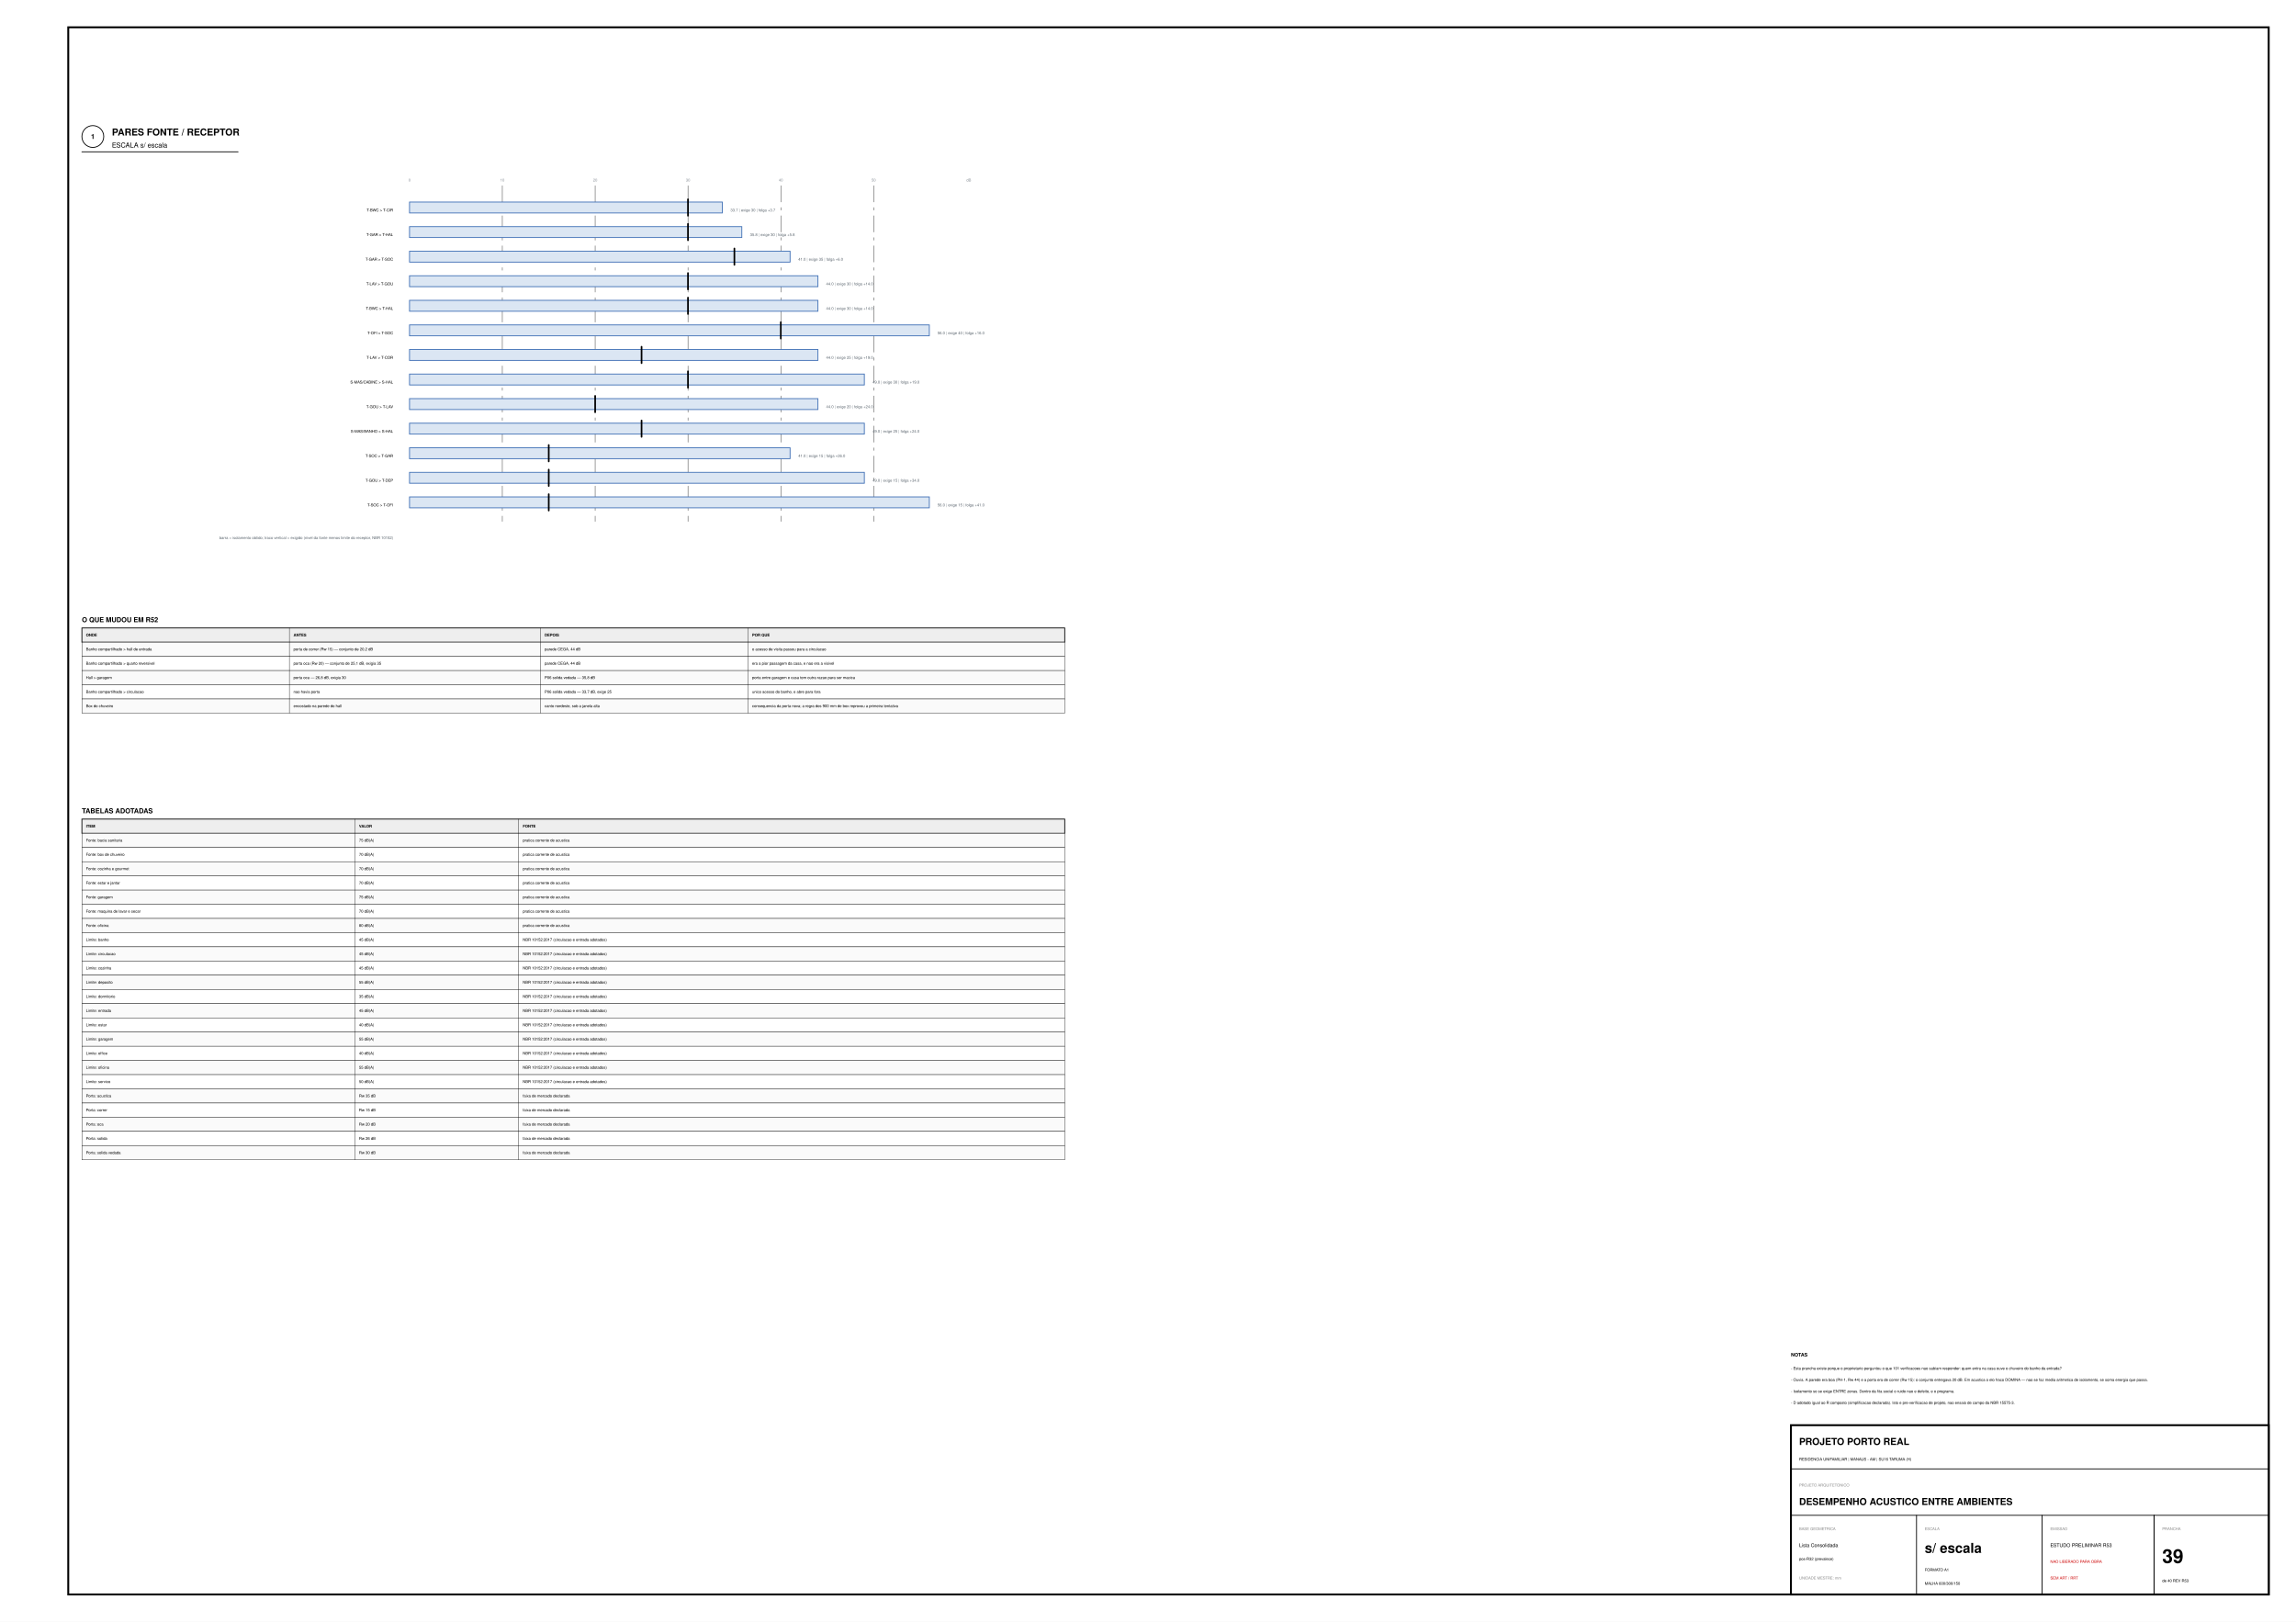
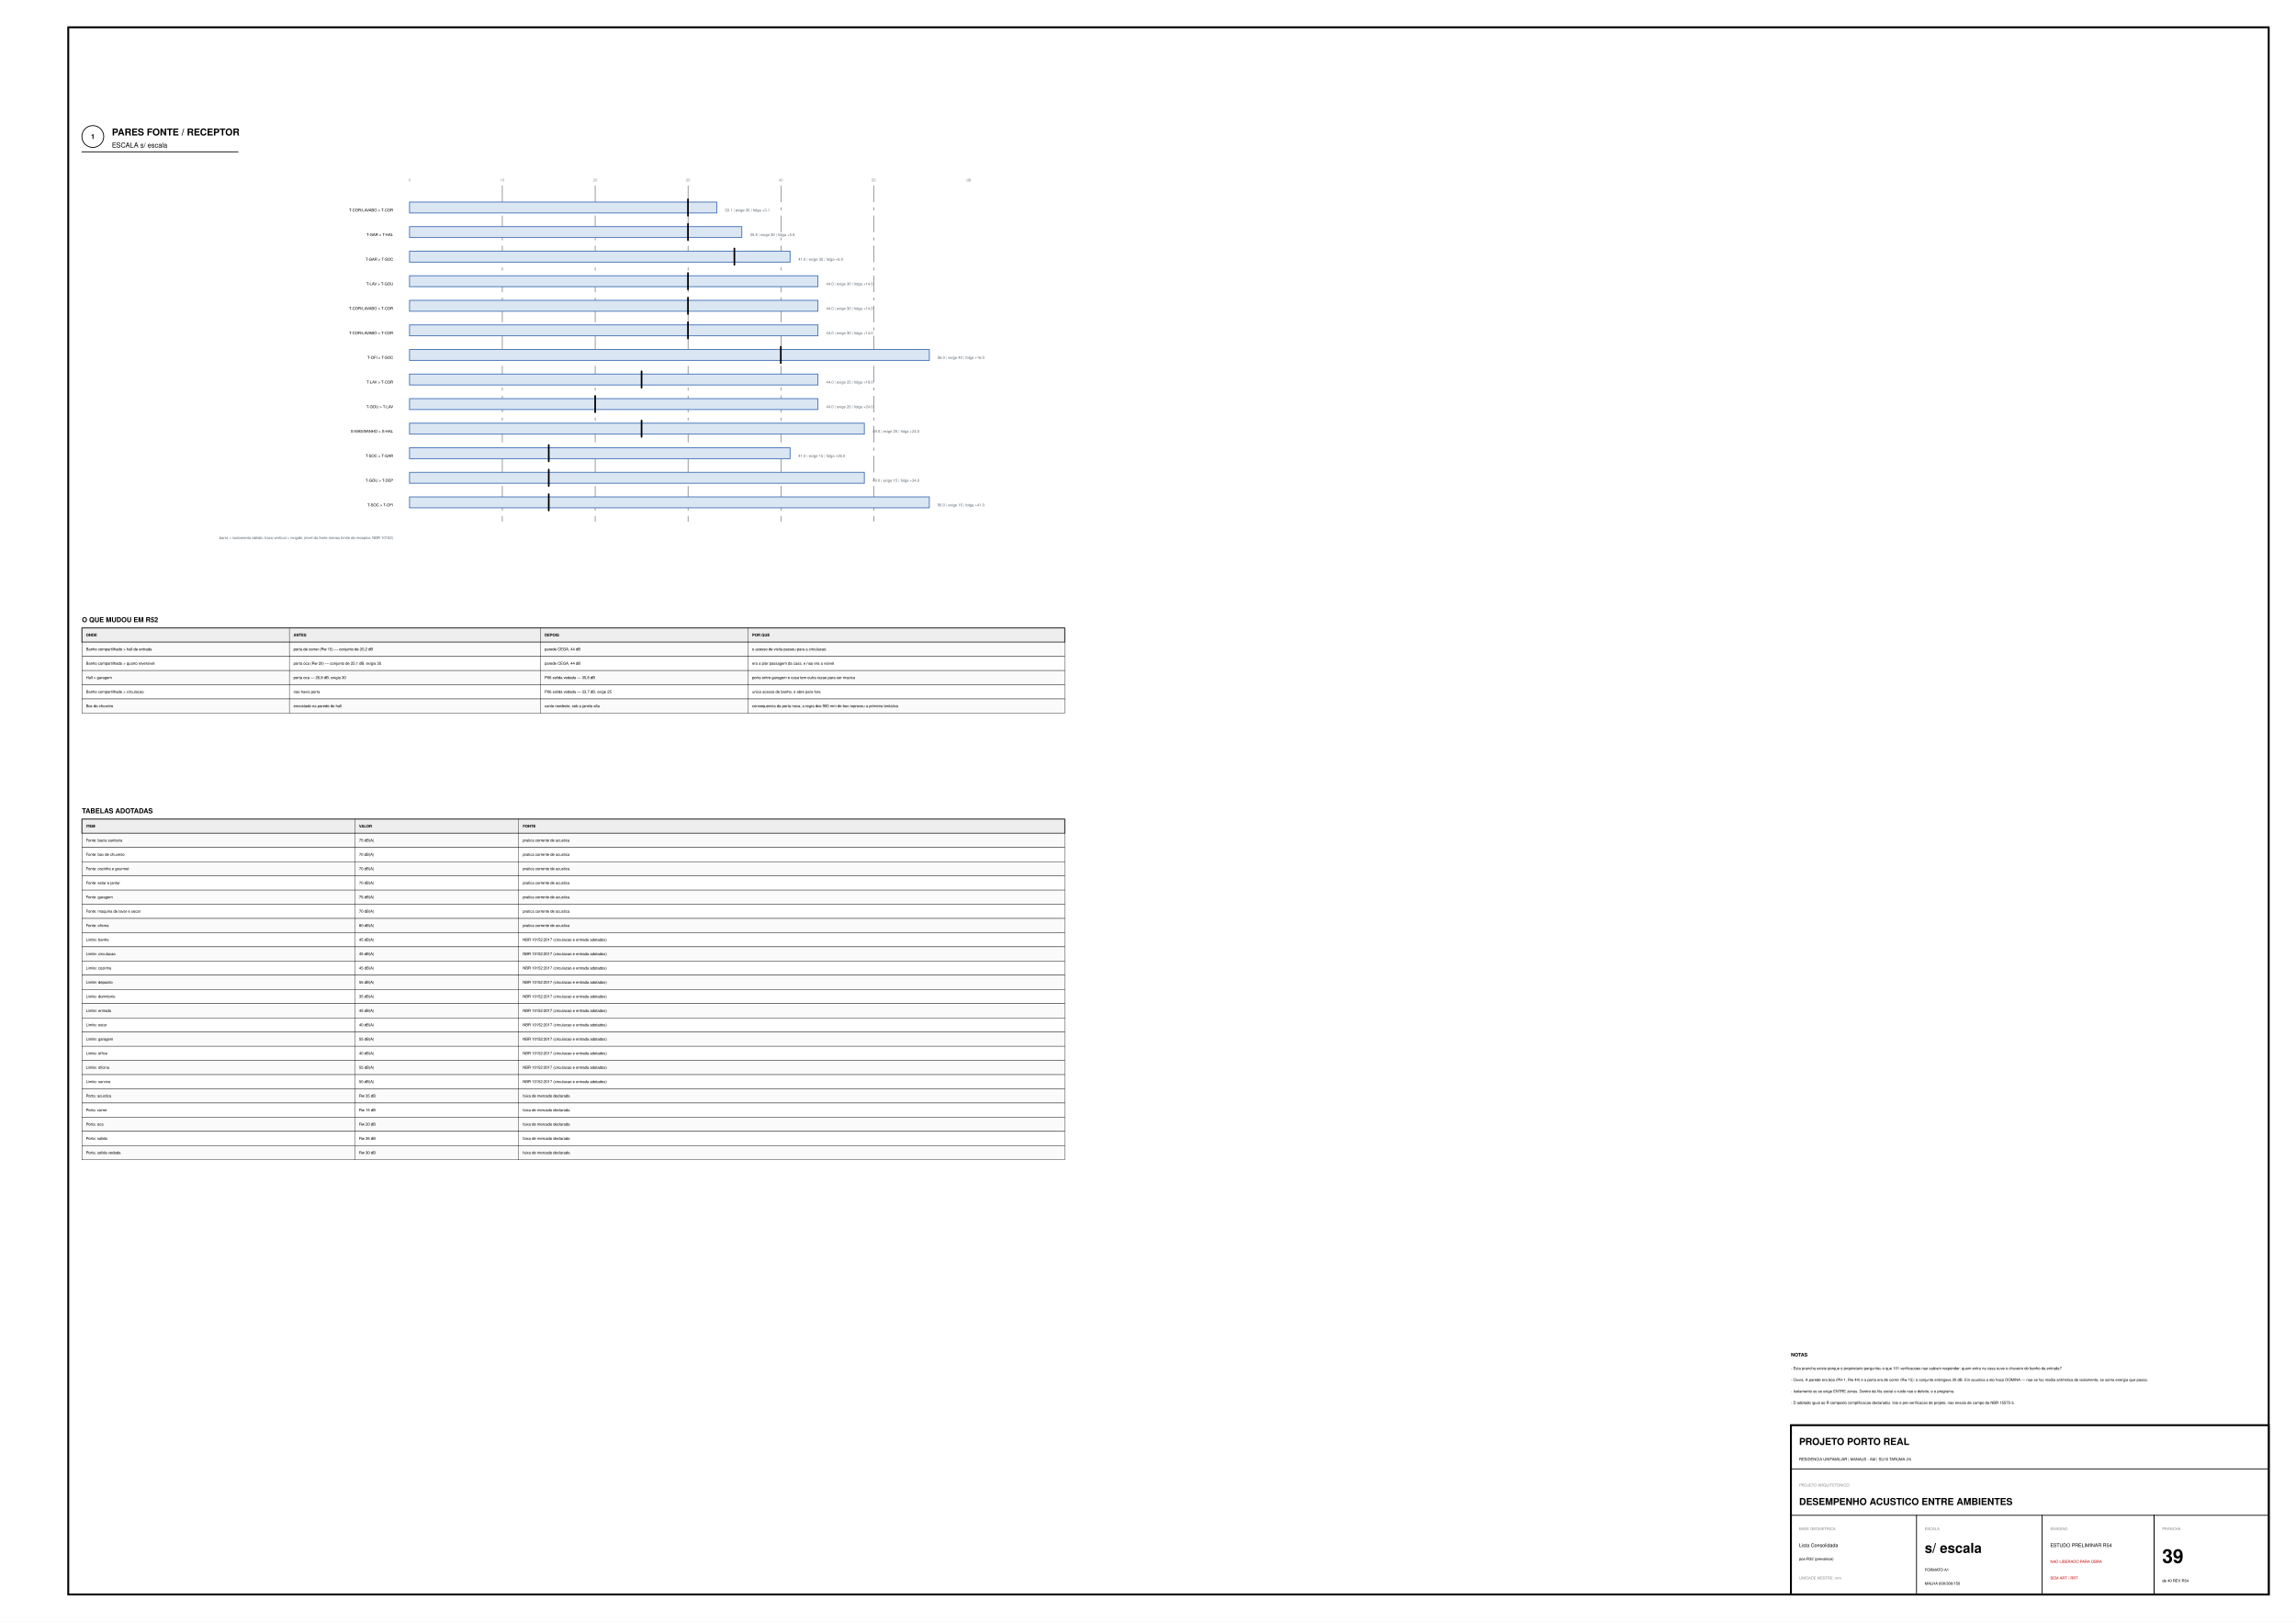
<svg xmlns="http://www.w3.org/2000/svg" version="1.1" width="841mm" height="594mm" viewBox="0 0 841 594">
  <rect width="841" height="594" fill="#ffffff" />
  <defs>
    <clipPath id="rec1">
      <rect x="25.00" y="10.00" width="806.00" height="574.00" />
    </clipPath>
  </defs>
  <g data-tipo="moldura">
    <rect x="25.0" y="10" width="806.00" height="574.00" fill="none" stroke="#000" stroke-width="0.7" />
  </g>
-   <g data-tipo="carimbo" data-cod="39" data-rev="R53">
+   <g data-tipo="carimbo" data-cod="39" data-rev="R54">
    <polygon points="656.000,522.000 831.000,522.000 831.000,584.000 656.000,584.000" stroke="#000000" stroke-width="0.7" fill="#fff" stroke-linejoin="miter" />
    <text x="659.000" y="528.000" font-family="Helvetica, Arial, sans-serif" font-size="3.50" font-weight="bold" fill="#000000" text-anchor="start" dominant-baseline="middle">PROJETO PORTO REAL</text>
    <text x="659.000" y="534.500" font-family="Helvetica, Arial, sans-serif" font-size="1.40" font-weight="normal" fill="#000000" text-anchor="start" dominant-baseline="middle">RESIDENCIA UNIFAMILIAR  |  MANAUS - AM  |  SU16 TARUMA (H)</text>
    <line x1="656.000" y1="538.000" x2="831.000" y2="538.000" stroke="#000000" stroke-width="0.3" fill="none" stroke-linecap="round" />
    <text x="659.000" y="544.000" font-family="Helvetica, Arial, sans-serif" font-size="1.40" font-weight="normal" fill="#8a8a8a" text-anchor="start" dominant-baseline="middle">PROJETO ARQUITETONICO</text>
    <text x="659.000" y="550.000" font-family="Helvetica, Arial, sans-serif" font-size="3.50" font-weight="bold" fill="#000000" text-anchor="start" dominant-baseline="middle">DESEMPENHO ACUSTICO ENTRE AMBIENTES</text>
    <line x1="656.000" y1="555.000" x2="831.000" y2="555.000" stroke="#000000" stroke-width="0.3" fill="none" stroke-linecap="round" />
    <line x1="702.000" y1="555.000" x2="702.000" y2="584.000" stroke="#000000" stroke-width="0.3" fill="none" stroke-linecap="round" />
    <line x1="748.000" y1="555.000" x2="748.000" y2="584.000" stroke="#000000" stroke-width="0.3" fill="none" stroke-linecap="round" />
    <line x1="789.000" y1="555.000" x2="789.000" y2="584.000" stroke="#000000" stroke-width="0.3" fill="none" stroke-linecap="round" />
    <line x1="789.000" y1="555.000" x2="789.000" y2="584.000" stroke="#000000" stroke-width="0.3" fill="none" stroke-linecap="round" />
    <text x="659.000" y="560.000" font-family="Helvetica, Arial, sans-serif" font-size="1.40" font-weight="normal" fill="#8a8a8a" text-anchor="start" dominant-baseline="middle">BASE GEOMETRICA</text>
    <text x="659.000" y="566.000" font-family="Helvetica, Arial, sans-serif" font-size="1.80" font-weight="normal" fill="#000000" text-anchor="start" dominant-baseline="middle">Lista Consolidada</text>
    <text x="659.000" y="571.000" font-family="Helvetica, Arial, sans-serif" font-size="1.40" font-weight="normal" fill="#000000" text-anchor="start" dominant-baseline="middle">pos-R32 (prevalece)</text>
    <text x="659.000" y="578.000" font-family="Helvetica, Arial, sans-serif" font-size="1.40" font-weight="normal" fill="#8a8a8a" text-anchor="start" dominant-baseline="middle">UNIDADE MESTRE: mm</text>
    <text x="705.000" y="560.000" font-family="Helvetica, Arial, sans-serif" font-size="1.40" font-weight="normal" fill="#8a8a8a" text-anchor="start" dominant-baseline="middle">ESCALA</text>
    <text x="705.000" y="567.000" font-family="Helvetica, Arial, sans-serif" font-size="5.00" font-weight="bold" fill="#000000" text-anchor="start" dominant-baseline="middle">s/ escala</text>
    <text x="705.000" y="575.000" font-family="Helvetica, Arial, sans-serif" font-size="1.40" font-weight="normal" fill="#000000" text-anchor="start" dominant-baseline="middle">FORMATO A1</text>
    <text x="705.000" y="580.000" font-family="Helvetica, Arial, sans-serif" font-size="1.40" font-weight="normal" fill="#000000" text-anchor="start" dominant-baseline="middle">MALHA 600/300/150</text>
    <text x="751.000" y="560.000" font-family="Helvetica, Arial, sans-serif" font-size="1.40" font-weight="normal" fill="#8a8a8a" text-anchor="start" dominant-baseline="middle">EMISSAO</text>
-     <text x="751.000" y="566.000" font-family="Helvetica, Arial, sans-serif" font-size="1.80" font-weight="normal" fill="#000000" text-anchor="start" dominant-baseline="middle">ESTUDO PRELIMINAR  R53</text>
+     <text x="751.000" y="566.000" font-family="Helvetica, Arial, sans-serif" font-size="1.80" font-weight="normal" fill="#000000" text-anchor="start" dominant-baseline="middle">ESTUDO PRELIMINAR  R54</text>
    <text x="751.000" y="572.000" font-family="Helvetica, Arial, sans-serif" font-size="1.40" font-weight="normal" fill="#c00" text-anchor="start" dominant-baseline="middle">NAO LIBERADO PARA OBRA</text>
    <text x="751.000" y="578.000" font-family="Helvetica, Arial, sans-serif" font-size="1.40" font-weight="normal" fill="#c00" text-anchor="start" dominant-baseline="middle">SEM ART / RRT</text>
    <text x="792.000" y="560.000" font-family="Helvetica, Arial, sans-serif" font-size="1.40" font-weight="normal" fill="#8a8a8a" text-anchor="start" dominant-baseline="middle">PRANCHA</text>
    <text x="792.000" y="570.000" font-family="Helvetica, Arial, sans-serif" font-size="7.00" font-weight="bold" fill="#000000" text-anchor="start" dominant-baseline="middle">39</text>
-     <text x="792.000" y="579.000" font-family="Helvetica, Arial, sans-serif" font-size="1.40" font-weight="normal" fill="#000000" text-anchor="start" dominant-baseline="middle">de 40   REV R53</text>
+     <text x="792.000" y="579.000" font-family="Helvetica, Arial, sans-serif" font-size="1.40" font-weight="normal" fill="#000000" text-anchor="start" dominant-baseline="middle">de 40   REV R54</text>
  </g>
  <g data-tipo="notas">
    <text x="656.000" y="496.200" font-family="Helvetica, Arial, sans-serif" font-size="1.80" font-weight="bold" fill="#000000" text-anchor="start" dominant-baseline="middle">NOTAS</text>
    <text x="656.000" y="501.200" font-family="Helvetica, Arial, sans-serif" font-size="1.40" font-weight="normal" fill="#000000" text-anchor="start" dominant-baseline="middle">- Esta prancha existe porque o proprietario perguntou o que 101 verificacoes nao sabiam responder: quem entra na casa ouve o chuveiro do banho da entrada?</text>
    <text x="656.000" y="505.400" font-family="Helvetica, Arial, sans-serif" font-size="1.40" font-weight="normal" fill="#000000" text-anchor="start" dominant-baseline="middle">- Ouvia. A parede era boa (PH-1, Rw 44) e a porta era de correr (Rw 15): o conjunto entregava 20 dB. Em acustica o elo fraco DOMINA — nao se faz media aritmetica de isolamento, se soma energia que passa.</text>
    <text x="656.000" y="509.600" font-family="Helvetica, Arial, sans-serif" font-size="1.40" font-weight="normal" fill="#000000" text-anchor="start" dominant-baseline="middle">- Isolamento so se exige ENTRE zonas. Dentro da fita social o ruido nao e defeito, e o programa.</text>
    <text x="656.000" y="513.800" font-family="Helvetica, Arial, sans-serif" font-size="1.40" font-weight="normal" fill="#000000" text-anchor="start" dominant-baseline="middle">- D adotado igual ao R composto (simplificacao declarada). Isto e pre-verificacao de projeto, nao ensaio de campo da NBR 15575-3.</text>
  </g>
  <g clip-path="url(#rec1)" data-tipo="recorte">
    <circle cx="34.000" cy="50.000" r="4.000" stroke="#000000" stroke-width="0.3" fill="none" />
    <text x="34.000" y="50.000" font-family="Helvetica, Arial, sans-serif" font-size="2.50" font-weight="bold" fill="#000000" text-anchor="middle" dominant-baseline="middle">1</text>
    <text x="41.000" y="48.400" font-family="Helvetica, Arial, sans-serif" font-size="3.50" font-weight="bold" fill="#000000" text-anchor="start" dominant-baseline="middle">PARES FONTE / RECEPTOR</text>
    <text x="41.000" y="53.200" font-family="Helvetica, Arial, sans-serif" font-size="2.50" font-weight="normal" fill="#000000" text-anchor="start" dominant-baseline="middle">ESCALA s/ escala</text>
    <line x1="30.000" y1="55.600" x2="87.200" y2="55.600" stroke="#000000" stroke-width="0.3" fill="none" stroke-linecap="round" />
    <text x="150.000" y="66.000" font-family="Helvetica, Arial, sans-serif" font-size="1.40" font-weight="normal" fill="#8a9199" text-anchor="middle" dominant-baseline="middle">0</text>
    <line x1="184.000" y1="68.000" x2="184.000" y2="191.000" stroke="#000000" stroke-width="0.13" fill="none" stroke-dasharray="6,2,1,2" stroke-linecap="round" />
    <text x="184.000" y="66.000" font-family="Helvetica, Arial, sans-serif" font-size="1.40" font-weight="normal" fill="#8a9199" text-anchor="middle" dominant-baseline="middle">10</text>
    <line x1="218.000" y1="68.000" x2="218.000" y2="191.000" stroke="#000000" stroke-width="0.13" fill="none" stroke-dasharray="6,2,1,2" stroke-linecap="round" />
    <text x="218.000" y="66.000" font-family="Helvetica, Arial, sans-serif" font-size="1.40" font-weight="normal" fill="#8a9199" text-anchor="middle" dominant-baseline="middle">20</text>
    <line x1="252.000" y1="68.000" x2="252.000" y2="191.000" stroke="#000000" stroke-width="0.13" fill="none" stroke-dasharray="6,2,1,2" stroke-linecap="round" />
    <text x="252.000" y="66.000" font-family="Helvetica, Arial, sans-serif" font-size="1.40" font-weight="normal" fill="#8a9199" text-anchor="middle" dominant-baseline="middle">30</text>
    <line x1="286.000" y1="68.000" x2="286.000" y2="191.000" stroke="#000000" stroke-width="0.13" fill="none" stroke-dasharray="6,2,1,2" stroke-linecap="round" />
    <text x="286.000" y="66.000" font-family="Helvetica, Arial, sans-serif" font-size="1.40" font-weight="normal" fill="#8a9199" text-anchor="middle" dominant-baseline="middle">40</text>
    <line x1="320.000" y1="68.000" x2="320.000" y2="191.000" stroke="#000000" stroke-width="0.13" fill="none" stroke-dasharray="6,2,1,2" stroke-linecap="round" />
    <text x="320.000" y="66.000" font-family="Helvetica, Arial, sans-serif" font-size="1.40" font-weight="normal" fill="#8a9199" text-anchor="middle" dominant-baseline="middle">50</text>
    <text x="354.000" y="66.000" font-family="Helvetica, Arial, sans-serif" font-size="1.40" font-weight="normal" fill="#8a9199" text-anchor="start" dominant-baseline="middle">dB</text>
-     <text x="144.000" y="77.000" font-family="Helvetica, Arial, sans-serif" font-size="1.40" font-weight="normal" fill="#000000" text-anchor="end" dominant-baseline="middle">T-BWC &gt; T-CIR</text>
-     <polygon points="150.000,74.000 264.580,74.000 264.580,78.000 150.000,78.000" stroke="#3f6fb5" stroke-width="0.3" fill="#dbe6f3" stroke-linejoin="miter" />
+     <text x="144.000" y="77.000" font-family="Helvetica, Arial, sans-serif" font-size="1.40" font-weight="normal" fill="#000000" text-anchor="end" dominant-baseline="middle">T-COR/LAVABO &gt; T-COR</text>
+     <polygon points="150.000,74.000 262.540,74.000 262.540,78.000 150.000,78.000" stroke="#3f6fb5" stroke-width="0.3" fill="#dbe6f3" stroke-linejoin="miter" />
    <line x1="252.000" y1="73.000" x2="252.000" y2="79.000" stroke="#000000" stroke-width="0.6" fill="none" stroke-linecap="round" />
-     <text x="267.580" y="77.000" font-family="Helvetica, Arial, sans-serif" font-size="1.40" font-weight="normal" fill="#5c666f" text-anchor="start" dominant-baseline="middle">33.7 | exige 30 | folga +3.7</text>
+     <text x="265.540" y="77.000" font-family="Helvetica, Arial, sans-serif" font-size="1.40" font-weight="normal" fill="#5c666f" text-anchor="start" dominant-baseline="middle">33.1 | exige 30 | folga +3.1</text>
    <text x="144.000" y="86.000" font-family="Helvetica, Arial, sans-serif" font-size="1.40" font-weight="normal" fill="#000000" text-anchor="end" dominant-baseline="middle">T-GAR &gt; T-HAL</text>
    <polygon points="150.000,83.000 271.720,83.000 271.720,87.000 150.000,87.000" stroke="#3f6fb5" stroke-width="0.3" fill="#dbe6f3" stroke-linejoin="miter" />
    <line x1="252.000" y1="82.000" x2="252.000" y2="88.000" stroke="#000000" stroke-width="0.6" fill="none" stroke-linecap="round" />
    <text x="274.720" y="86.000" font-family="Helvetica, Arial, sans-serif" font-size="1.40" font-weight="normal" fill="#5c666f" text-anchor="start" dominant-baseline="middle">35.8 | exige 30 | folga +5.8</text>
    <text x="144.000" y="95.000" font-family="Helvetica, Arial, sans-serif" font-size="1.40" font-weight="normal" fill="#000000" text-anchor="end" dominant-baseline="middle">T-GAR &gt; T-SOC</text>
    <polygon points="150.000,92.000 289.400,92.000 289.400,96.000 150.000,96.000" stroke="#3f6fb5" stroke-width="0.3" fill="#dbe6f3" stroke-linejoin="miter" />
    <line x1="269.000" y1="91.000" x2="269.000" y2="97.000" stroke="#000000" stroke-width="0.6" fill="none" stroke-linecap="round" />
    <text x="292.400" y="95.000" font-family="Helvetica, Arial, sans-serif" font-size="1.40" font-weight="normal" fill="#5c666f" text-anchor="start" dominant-baseline="middle">41.0 | exige 35 | folga +6.0</text>
    <text x="144.000" y="104.000" font-family="Helvetica, Arial, sans-serif" font-size="1.40" font-weight="normal" fill="#000000" text-anchor="end" dominant-baseline="middle">T-LAV &gt; T-GOU</text>
    <polygon points="150.000,101.000 299.600,101.000 299.600,105.000 150.000,105.000" stroke="#3f6fb5" stroke-width="0.3" fill="#dbe6f3" stroke-linejoin="miter" />
    <line x1="252.000" y1="100.000" x2="252.000" y2="106.000" stroke="#000000" stroke-width="0.6" fill="none" stroke-linecap="round" />
    <text x="302.600" y="104.000" font-family="Helvetica, Arial, sans-serif" font-size="1.40" font-weight="normal" fill="#5c666f" text-anchor="start" dominant-baseline="middle">44.0 | exige 30 | folga +14.0</text>
-     <text x="144.000" y="113.000" font-family="Helvetica, Arial, sans-serif" font-size="1.40" font-weight="normal" fill="#000000" text-anchor="end" dominant-baseline="middle">T-BWC &gt; T-HAL</text>
+     <text x="144.000" y="113.000" font-family="Helvetica, Arial, sans-serif" font-size="1.40" font-weight="normal" fill="#000000" text-anchor="end" dominant-baseline="middle">T-COR/LAVABO &gt; T-COR</text>
    <polygon points="150.000,110.000 299.600,110.000 299.600,114.000 150.000,114.000" stroke="#3f6fb5" stroke-width="0.3" fill="#dbe6f3" stroke-linejoin="miter" />
    <line x1="252.000" y1="109.000" x2="252.000" y2="115.000" stroke="#000000" stroke-width="0.6" fill="none" stroke-linecap="round" />
    <text x="302.600" y="113.000" font-family="Helvetica, Arial, sans-serif" font-size="1.40" font-weight="normal" fill="#5c666f" text-anchor="start" dominant-baseline="middle">44.0 | exige 30 | folga +14.0</text>
-     <text x="144.000" y="122.000" font-family="Helvetica, Arial, sans-serif" font-size="1.40" font-weight="normal" fill="#000000" text-anchor="end" dominant-baseline="middle">T-OFI &gt; T-SOC</text>
-     <polygon points="150.000,119.000 340.400,119.000 340.400,123.000 150.000,123.000" stroke="#3f6fb5" stroke-width="0.3" fill="#dbe6f3" stroke-linejoin="miter" />
-     <line x1="286.000" y1="118.000" x2="286.000" y2="124.000" stroke="#000000" stroke-width="0.6" fill="none" stroke-linecap="round" />
-     <text x="343.400" y="122.000" font-family="Helvetica, Arial, sans-serif" font-size="1.40" font-weight="normal" fill="#5c666f" text-anchor="start" dominant-baseline="middle">56.0 | exige 40 | folga +16.0</text>
-     <text x="144.000" y="131.000" font-family="Helvetica, Arial, sans-serif" font-size="1.40" font-weight="normal" fill="#000000" text-anchor="end" dominant-baseline="middle">T-LAV &gt; T-COR</text>
-     <polygon points="150.000,128.000 299.600,128.000 299.600,132.000 150.000,132.000" stroke="#3f6fb5" stroke-width="0.3" fill="#dbe6f3" stroke-linejoin="miter" />
-     <line x1="235.000" y1="127.000" x2="235.000" y2="133.000" stroke="#000000" stroke-width="0.6" fill="none" stroke-linecap="round" />
-     <text x="302.600" y="131.000" font-family="Helvetica, Arial, sans-serif" font-size="1.40" font-weight="normal" fill="#5c666f" text-anchor="start" dominant-baseline="middle">44.0 | exige 25 | folga +19.0</text>
-     <text x="144.000" y="140.000" font-family="Helvetica, Arial, sans-serif" font-size="1.40" font-weight="normal" fill="#000000" text-anchor="end" dominant-baseline="middle">S-MAS/CABINE &gt; S-HAL</text>
-     <polygon points="150.000,137.000 316.600,137.000 316.600,141.000 150.000,141.000" stroke="#3f6fb5" stroke-width="0.3" fill="#dbe6f3" stroke-linejoin="miter" />
-     <line x1="252.000" y1="136.000" x2="252.000" y2="142.000" stroke="#000000" stroke-width="0.6" fill="none" stroke-linecap="round" />
-     <text x="319.600" y="140.000" font-family="Helvetica, Arial, sans-serif" font-size="1.40" font-weight="normal" fill="#5c666f" text-anchor="start" dominant-baseline="middle">49.0 | exige 30 | folga +19.0</text>
+     <text x="144.000" y="122.000" font-family="Helvetica, Arial, sans-serif" font-size="1.40" font-weight="normal" fill="#000000" text-anchor="end" dominant-baseline="middle">T-COR/LAVABO &gt; T-COR</text>
+     <polygon points="150.000,119.000 299.600,119.000 299.600,123.000 150.000,123.000" stroke="#3f6fb5" stroke-width="0.3" fill="#dbe6f3" stroke-linejoin="miter" />
+     <line x1="252.000" y1="118.000" x2="252.000" y2="124.000" stroke="#000000" stroke-width="0.6" fill="none" stroke-linecap="round" />
+     <text x="302.600" y="122.000" font-family="Helvetica, Arial, sans-serif" font-size="1.40" font-weight="normal" fill="#5c666f" text-anchor="start" dominant-baseline="middle">44.0 | exige 30 | folga +14.0</text>
+     <text x="144.000" y="131.000" font-family="Helvetica, Arial, sans-serif" font-size="1.40" font-weight="normal" fill="#000000" text-anchor="end" dominant-baseline="middle">T-OFI &gt; T-SOC</text>
+     <polygon points="150.000,128.000 340.400,128.000 340.400,132.000 150.000,132.000" stroke="#3f6fb5" stroke-width="0.3" fill="#dbe6f3" stroke-linejoin="miter" />
+     <line x1="286.000" y1="127.000" x2="286.000" y2="133.000" stroke="#000000" stroke-width="0.6" fill="none" stroke-linecap="round" />
+     <text x="343.400" y="131.000" font-family="Helvetica, Arial, sans-serif" font-size="1.40" font-weight="normal" fill="#5c666f" text-anchor="start" dominant-baseline="middle">56.0 | exige 40 | folga +16.0</text>
+     <text x="144.000" y="140.000" font-family="Helvetica, Arial, sans-serif" font-size="1.40" font-weight="normal" fill="#000000" text-anchor="end" dominant-baseline="middle">T-LAV &gt; T-COR</text>
+     <polygon points="150.000,137.000 299.600,137.000 299.600,141.000 150.000,141.000" stroke="#3f6fb5" stroke-width="0.3" fill="#dbe6f3" stroke-linejoin="miter" />
+     <line x1="235.000" y1="136.000" x2="235.000" y2="142.000" stroke="#000000" stroke-width="0.6" fill="none" stroke-linecap="round" />
+     <text x="302.600" y="140.000" font-family="Helvetica, Arial, sans-serif" font-size="1.40" font-weight="normal" fill="#5c666f" text-anchor="start" dominant-baseline="middle">44.0 | exige 25 | folga +19.0</text>
    <text x="144.000" y="149.000" font-family="Helvetica, Arial, sans-serif" font-size="1.40" font-weight="normal" fill="#000000" text-anchor="end" dominant-baseline="middle">T-GOU &gt; T-LAV</text>
    <polygon points="150.000,146.000 299.600,146.000 299.600,150.000 150.000,150.000" stroke="#3f6fb5" stroke-width="0.3" fill="#dbe6f3" stroke-linejoin="miter" />
    <line x1="218.000" y1="145.000" x2="218.000" y2="151.000" stroke="#000000" stroke-width="0.6" fill="none" stroke-linecap="round" />
    <text x="302.600" y="149.000" font-family="Helvetica, Arial, sans-serif" font-size="1.40" font-weight="normal" fill="#5c666f" text-anchor="start" dominant-baseline="middle">44.0 | exige 20 | folga +24.0</text>
    <text x="144.000" y="158.000" font-family="Helvetica, Arial, sans-serif" font-size="1.40" font-weight="normal" fill="#000000" text-anchor="end" dominant-baseline="middle">S-MAS/BANHO &gt; S-HAL</text>
    <polygon points="150.000,155.000 316.600,155.000 316.600,159.000 150.000,159.000" stroke="#3f6fb5" stroke-width="0.3" fill="#dbe6f3" stroke-linejoin="miter" />
    <line x1="235.000" y1="154.000" x2="235.000" y2="160.000" stroke="#000000" stroke-width="0.6" fill="none" stroke-linecap="round" />
    <text x="319.600" y="158.000" font-family="Helvetica, Arial, sans-serif" font-size="1.40" font-weight="normal" fill="#5c666f" text-anchor="start" dominant-baseline="middle">49.0 | exige 25 | folga +24.0</text>
    <text x="144.000" y="167.000" font-family="Helvetica, Arial, sans-serif" font-size="1.40" font-weight="normal" fill="#000000" text-anchor="end" dominant-baseline="middle">T-SOC &gt; T-GAR</text>
    <polygon points="150.000,164.000 289.400,164.000 289.400,168.000 150.000,168.000" stroke="#3f6fb5" stroke-width="0.3" fill="#dbe6f3" stroke-linejoin="miter" />
    <line x1="201.000" y1="163.000" x2="201.000" y2="169.000" stroke="#000000" stroke-width="0.6" fill="none" stroke-linecap="round" />
    <text x="292.400" y="167.000" font-family="Helvetica, Arial, sans-serif" font-size="1.40" font-weight="normal" fill="#5c666f" text-anchor="start" dominant-baseline="middle">41.0 | exige 15 | folga +26.0</text>
    <text x="144.000" y="176.000" font-family="Helvetica, Arial, sans-serif" font-size="1.40" font-weight="normal" fill="#000000" text-anchor="end" dominant-baseline="middle">T-GOU &gt; T-DEP</text>
    <polygon points="150.000,173.000 316.600,173.000 316.600,177.000 150.000,177.000" stroke="#3f6fb5" stroke-width="0.3" fill="#dbe6f3" stroke-linejoin="miter" />
    <line x1="201.000" y1="172.000" x2="201.000" y2="178.000" stroke="#000000" stroke-width="0.6" fill="none" stroke-linecap="round" />
    <text x="319.600" y="176.000" font-family="Helvetica, Arial, sans-serif" font-size="1.40" font-weight="normal" fill="#5c666f" text-anchor="start" dominant-baseline="middle">49.0 | exige 15 | folga +34.0</text>
    <text x="144.000" y="185.000" font-family="Helvetica, Arial, sans-serif" font-size="1.40" font-weight="normal" fill="#000000" text-anchor="end" dominant-baseline="middle">T-SOC &gt; T-OFI</text>
    <polygon points="150.000,182.000 340.400,182.000 340.400,186.000 150.000,186.000" stroke="#3f6fb5" stroke-width="0.3" fill="#dbe6f3" stroke-linejoin="miter" />
    <line x1="201.000" y1="181.000" x2="201.000" y2="187.000" stroke="#000000" stroke-width="0.6" fill="none" stroke-linecap="round" />
    <text x="343.400" y="185.000" font-family="Helvetica, Arial, sans-serif" font-size="1.40" font-weight="normal" fill="#5c666f" text-anchor="start" dominant-baseline="middle">56.0 | exige 15 | folga +41.0</text>
    <text x="144.000" y="197.000" font-family="Helvetica, Arial, sans-serif" font-size="1.40" font-weight="normal" fill="#5c666f" text-anchor="end" dominant-baseline="middle">barra = isolamento obtido; traco vertical = exigido (nivel da fonte menos limite do receptor, NBR 10152)</text>
    <text x="30.000" y="227.000" font-family="Helvetica, Arial, sans-serif" font-size="2.50" font-weight="bold" fill="#000000" text-anchor="start" dominant-baseline="middle">O QUE MUDOU EM R52</text>
    <polygon points="30.000,230.000 390.000,230.000 390.000,235.200 30.000,235.200" stroke="#000000" stroke-width="0.3" fill="#eee" stroke-linejoin="miter" />
    <text x="31.500" y="232.600" font-family="Helvetica, Arial, sans-serif" font-size="1.40" font-weight="bold" fill="#000000" text-anchor="start" dominant-baseline="middle">ONDE</text>
    <text x="107.500" y="232.600" font-family="Helvetica, Arial, sans-serif" font-size="1.40" font-weight="bold" fill="#000000" text-anchor="start" dominant-baseline="middle">ANTES</text>
    <text x="199.500" y="232.600" font-family="Helvetica, Arial, sans-serif" font-size="1.40" font-weight="bold" fill="#000000" text-anchor="start" dominant-baseline="middle">DEPOIS</text>
    <text x="275.500" y="232.600" font-family="Helvetica, Arial, sans-serif" font-size="1.40" font-weight="bold" fill="#000000" text-anchor="start" dominant-baseline="middle">POR QUE</text>
    <polygon points="30.000,235.200 390.000,235.200 390.000,240.400 30.000,240.400" stroke="#000000" stroke-width="0.13" fill="#fafafa" stroke-linejoin="miter" />
    <text x="31.500" y="237.800" font-family="Helvetica, Arial, sans-serif" font-size="1.40" font-weight="normal" fill="#000000" text-anchor="start" dominant-baseline="middle">Banho compartilhado &gt; hall de entrada</text>
    <text x="107.500" y="237.800" font-family="Helvetica, Arial, sans-serif" font-size="1.40" font-weight="normal" fill="#000000" text-anchor="start" dominant-baseline="middle">porta de correr (Rw 15) — conjunto de 20,2 dB</text>
    <text x="199.500" y="237.800" font-family="Helvetica, Arial, sans-serif" font-size="1.40" font-weight="normal" fill="#000000" text-anchor="start" dominant-baseline="middle">parede CEGA, 44 dB</text>
    <text x="275.500" y="237.800" font-family="Helvetica, Arial, sans-serif" font-size="1.40" font-weight="normal" fill="#000000" text-anchor="start" dominant-baseline="middle">o acesso de visita passou para a circulacao</text>
    <polygon points="30.000,240.400 390.000,240.400 390.000,245.600 30.000,245.600" stroke="#000000" stroke-width="0.13" fill="#fff" stroke-linejoin="miter" />
    <text x="31.500" y="243.000" font-family="Helvetica, Arial, sans-serif" font-size="1.40" font-weight="normal" fill="#000000" text-anchor="start" dominant-baseline="middle">Banho compartilhado &gt; quarto reversivel</text>
    <text x="107.500" y="243.000" font-family="Helvetica, Arial, sans-serif" font-size="1.40" font-weight="normal" fill="#000000" text-anchor="start" dominant-baseline="middle">porta oca (Rw 20) — conjunto de 25,1 dB, exigia 35</text>
    <text x="199.500" y="243.000" font-family="Helvetica, Arial, sans-serif" font-size="1.40" font-weight="normal" fill="#000000" text-anchor="start" dominant-baseline="middle">parede CEGA, 44 dB</text>
    <text x="275.500" y="243.000" font-family="Helvetica, Arial, sans-serif" font-size="1.40" font-weight="normal" fill="#000000" text-anchor="start" dominant-baseline="middle">era a pior passagem da casa, e nao era a visivel</text>
    <polygon points="30.000,245.600 390.000,245.600 390.000,250.800 30.000,250.800" stroke="#000000" stroke-width="0.13" fill="#fafafa" stroke-linejoin="miter" />
    <text x="31.500" y="248.200" font-family="Helvetica, Arial, sans-serif" font-size="1.40" font-weight="normal" fill="#000000" text-anchor="start" dominant-baseline="middle">Hall &gt; garagem</text>
    <text x="107.500" y="248.200" font-family="Helvetica, Arial, sans-serif" font-size="1.40" font-weight="normal" fill="#000000" text-anchor="start" dominant-baseline="middle">porta oca — 26,8 dB, exigia 30</text>
    <text x="199.500" y="248.200" font-family="Helvetica, Arial, sans-serif" font-size="1.40" font-weight="normal" fill="#000000" text-anchor="start" dominant-baseline="middle">P06 solida vedada — 35,8 dB</text>
    <text x="275.500" y="248.200" font-family="Helvetica, Arial, sans-serif" font-size="1.40" font-weight="normal" fill="#000000" text-anchor="start" dominant-baseline="middle">porta entre garagem e casa tem outra razao para ser macica</text>
    <polygon points="30.000,250.800 390.000,250.800 390.000,256.000 30.000,256.000" stroke="#000000" stroke-width="0.13" fill="#fff" stroke-linejoin="miter" />
    <text x="31.500" y="253.400" font-family="Helvetica, Arial, sans-serif" font-size="1.40" font-weight="normal" fill="#000000" text-anchor="start" dominant-baseline="middle">Banho compartilhado &gt; circulacao</text>
    <text x="107.500" y="253.400" font-family="Helvetica, Arial, sans-serif" font-size="1.40" font-weight="normal" fill="#000000" text-anchor="start" dominant-baseline="middle">nao havia porta</text>
    <text x="199.500" y="253.400" font-family="Helvetica, Arial, sans-serif" font-size="1.40" font-weight="normal" fill="#000000" text-anchor="start" dominant-baseline="middle">P06 solida vedada — 33,7 dB, exige 25</text>
    <text x="275.500" y="253.400" font-family="Helvetica, Arial, sans-serif" font-size="1.40" font-weight="normal" fill="#000000" text-anchor="start" dominant-baseline="middle">unico acesso do banho, e abre para fora</text>
    <polygon points="30.000,256.000 390.000,256.000 390.000,261.200 30.000,261.200" stroke="#000000" stroke-width="0.13" fill="#fafafa" stroke-linejoin="miter" />
    <text x="31.500" y="258.600" font-family="Helvetica, Arial, sans-serif" font-size="1.40" font-weight="normal" fill="#000000" text-anchor="start" dominant-baseline="middle">Box do chuveiro</text>
    <text x="107.500" y="258.600" font-family="Helvetica, Arial, sans-serif" font-size="1.40" font-weight="normal" fill="#000000" text-anchor="start" dominant-baseline="middle">encostado na parede do hall</text>
    <text x="199.500" y="258.600" font-family="Helvetica, Arial, sans-serif" font-size="1.40" font-weight="normal" fill="#000000" text-anchor="start" dominant-baseline="middle">canto nordeste, sob a janela alta</text>
    <text x="275.500" y="258.600" font-family="Helvetica, Arial, sans-serif" font-size="1.40" font-weight="normal" fill="#000000" text-anchor="start" dominant-baseline="middle">consequencia da porta nova; a regra dos 900 mm de box reprovou a primeira tentativa</text>
    <line x1="106.000" y1="230.000" x2="106.000" y2="261.200" stroke="#000000" stroke-width="0.13" fill="none" stroke-linecap="round" />
    <line x1="198.000" y1="230.000" x2="198.000" y2="261.200" stroke="#000000" stroke-width="0.13" fill="none" stroke-linecap="round" />
    <line x1="274.000" y1="230.000" x2="274.000" y2="261.200" stroke="#000000" stroke-width="0.13" fill="none" stroke-linecap="round" />
    <text x="30.000" y="297.000" font-family="Helvetica, Arial, sans-serif" font-size="2.50" font-weight="bold" fill="#000000" text-anchor="start" dominant-baseline="middle">TABELAS ADOTADAS</text>
    <polygon points="30.000,300.000 390.000,300.000 390.000,305.200 30.000,305.200" stroke="#000000" stroke-width="0.3" fill="#eee" stroke-linejoin="miter" />
    <text x="31.500" y="302.600" font-family="Helvetica, Arial, sans-serif" font-size="1.40" font-weight="bold" fill="#000000" text-anchor="start" dominant-baseline="middle">ITEM</text>
    <text x="131.500" y="302.600" font-family="Helvetica, Arial, sans-serif" font-size="1.40" font-weight="bold" fill="#000000" text-anchor="start" dominant-baseline="middle">VALOR</text>
    <text x="191.500" y="302.600" font-family="Helvetica, Arial, sans-serif" font-size="1.40" font-weight="bold" fill="#000000" text-anchor="start" dominant-baseline="middle">FONTE</text>
    <polygon points="30.000,305.200 390.000,305.200 390.000,310.400 30.000,310.400" stroke="#000000" stroke-width="0.13" fill="#fafafa" stroke-linejoin="miter" />
    <text x="31.500" y="307.800" font-family="Helvetica, Arial, sans-serif" font-size="1.40" font-weight="normal" fill="#000000" text-anchor="start" dominant-baseline="middle">Fonte: bacia sanitaria</text>
    <text x="131.500" y="307.800" font-family="Helvetica, Arial, sans-serif" font-size="1.40" font-weight="normal" fill="#000000" text-anchor="start" dominant-baseline="middle">75 dB(A)</text>
    <text x="191.500" y="307.800" font-family="Helvetica, Arial, sans-serif" font-size="1.40" font-weight="normal" fill="#000000" text-anchor="start" dominant-baseline="middle">pratica corrente de acustica</text>
    <polygon points="30.000,310.400 390.000,310.400 390.000,315.600 30.000,315.600" stroke="#000000" stroke-width="0.13" fill="#fff" stroke-linejoin="miter" />
    <text x="31.500" y="313.000" font-family="Helvetica, Arial, sans-serif" font-size="1.40" font-weight="normal" fill="#000000" text-anchor="start" dominant-baseline="middle">Fonte: box de chuveiro</text>
    <text x="131.500" y="313.000" font-family="Helvetica, Arial, sans-serif" font-size="1.40" font-weight="normal" fill="#000000" text-anchor="start" dominant-baseline="middle">70 dB(A)</text>
    <text x="191.500" y="313.000" font-family="Helvetica, Arial, sans-serif" font-size="1.40" font-weight="normal" fill="#000000" text-anchor="start" dominant-baseline="middle">pratica corrente de acustica</text>
    <polygon points="30.000,315.600 390.000,315.600 390.000,320.800 30.000,320.800" stroke="#000000" stroke-width="0.13" fill="#fafafa" stroke-linejoin="miter" />
    <text x="31.500" y="318.200" font-family="Helvetica, Arial, sans-serif" font-size="1.40" font-weight="normal" fill="#000000" text-anchor="start" dominant-baseline="middle">Fonte: cozinha e gourmet</text>
    <text x="131.500" y="318.200" font-family="Helvetica, Arial, sans-serif" font-size="1.40" font-weight="normal" fill="#000000" text-anchor="start" dominant-baseline="middle">70 dB(A)</text>
    <text x="191.500" y="318.200" font-family="Helvetica, Arial, sans-serif" font-size="1.40" font-weight="normal" fill="#000000" text-anchor="start" dominant-baseline="middle">pratica corrente de acustica</text>
    <polygon points="30.000,320.800 390.000,320.800 390.000,326.000 30.000,326.000" stroke="#000000" stroke-width="0.13" fill="#fff" stroke-linejoin="miter" />
    <text x="31.500" y="323.400" font-family="Helvetica, Arial, sans-serif" font-size="1.40" font-weight="normal" fill="#000000" text-anchor="start" dominant-baseline="middle">Fonte: estar e jantar</text>
    <text x="131.500" y="323.400" font-family="Helvetica, Arial, sans-serif" font-size="1.40" font-weight="normal" fill="#000000" text-anchor="start" dominant-baseline="middle">70 dB(A)</text>
    <text x="191.500" y="323.400" font-family="Helvetica, Arial, sans-serif" font-size="1.40" font-weight="normal" fill="#000000" text-anchor="start" dominant-baseline="middle">pratica corrente de acustica</text>
    <polygon points="30.000,326.000 390.000,326.000 390.000,331.200 30.000,331.200" stroke="#000000" stroke-width="0.13" fill="#fafafa" stroke-linejoin="miter" />
    <text x="31.500" y="328.600" font-family="Helvetica, Arial, sans-serif" font-size="1.40" font-weight="normal" fill="#000000" text-anchor="start" dominant-baseline="middle">Fonte: garagem</text>
    <text x="131.500" y="328.600" font-family="Helvetica, Arial, sans-serif" font-size="1.40" font-weight="normal" fill="#000000" text-anchor="start" dominant-baseline="middle">75 dB(A)</text>
    <text x="191.500" y="328.600" font-family="Helvetica, Arial, sans-serif" font-size="1.40" font-weight="normal" fill="#000000" text-anchor="start" dominant-baseline="middle">pratica corrente de acustica</text>
    <polygon points="30.000,331.200 390.000,331.200 390.000,336.400 30.000,336.400" stroke="#000000" stroke-width="0.13" fill="#fff" stroke-linejoin="miter" />
    <text x="31.500" y="333.800" font-family="Helvetica, Arial, sans-serif" font-size="1.40" font-weight="normal" fill="#000000" text-anchor="start" dominant-baseline="middle">Fonte: maquina de lavar e secar</text>
    <text x="131.500" y="333.800" font-family="Helvetica, Arial, sans-serif" font-size="1.40" font-weight="normal" fill="#000000" text-anchor="start" dominant-baseline="middle">70 dB(A)</text>
    <text x="191.500" y="333.800" font-family="Helvetica, Arial, sans-serif" font-size="1.40" font-weight="normal" fill="#000000" text-anchor="start" dominant-baseline="middle">pratica corrente de acustica</text>
    <polygon points="30.000,336.400 390.000,336.400 390.000,341.600 30.000,341.600" stroke="#000000" stroke-width="0.13" fill="#fafafa" stroke-linejoin="miter" />
    <text x="31.500" y="339.000" font-family="Helvetica, Arial, sans-serif" font-size="1.40" font-weight="normal" fill="#000000" text-anchor="start" dominant-baseline="middle">Fonte: oficina</text>
    <text x="131.500" y="339.000" font-family="Helvetica, Arial, sans-serif" font-size="1.40" font-weight="normal" fill="#000000" text-anchor="start" dominant-baseline="middle">80 dB(A)</text>
    <text x="191.500" y="339.000" font-family="Helvetica, Arial, sans-serif" font-size="1.40" font-weight="normal" fill="#000000" text-anchor="start" dominant-baseline="middle">pratica corrente de acustica</text>
    <polygon points="30.000,341.600 390.000,341.600 390.000,346.800 30.000,346.800" stroke="#000000" stroke-width="0.13" fill="#fff" stroke-linejoin="miter" />
    <text x="31.500" y="344.200" font-family="Helvetica, Arial, sans-serif" font-size="1.40" font-weight="normal" fill="#000000" text-anchor="start" dominant-baseline="middle">Limite: banho</text>
    <text x="131.500" y="344.200" font-family="Helvetica, Arial, sans-serif" font-size="1.40" font-weight="normal" fill="#000000" text-anchor="start" dominant-baseline="middle">45 dB(A)</text>
    <text x="191.500" y="344.200" font-family="Helvetica, Arial, sans-serif" font-size="1.40" font-weight="normal" fill="#000000" text-anchor="start" dominant-baseline="middle">NBR 10152:2017 (circulacao e entrada adotados)</text>
    <polygon points="30.000,346.800 390.000,346.800 390.000,352.000 30.000,352.000" stroke="#000000" stroke-width="0.13" fill="#fafafa" stroke-linejoin="miter" />
    <text x="31.500" y="349.400" font-family="Helvetica, Arial, sans-serif" font-size="1.40" font-weight="normal" fill="#000000" text-anchor="start" dominant-baseline="middle">Limite: circulacao</text>
    <text x="131.500" y="349.400" font-family="Helvetica, Arial, sans-serif" font-size="1.40" font-weight="normal" fill="#000000" text-anchor="start" dominant-baseline="middle">45 dB(A)</text>
    <text x="191.500" y="349.400" font-family="Helvetica, Arial, sans-serif" font-size="1.40" font-weight="normal" fill="#000000" text-anchor="start" dominant-baseline="middle">NBR 10152:2017 (circulacao e entrada adotados)</text>
    <polygon points="30.000,352.000 390.000,352.000 390.000,357.200 30.000,357.200" stroke="#000000" stroke-width="0.13" fill="#fff" stroke-linejoin="miter" />
    <text x="31.500" y="354.600" font-family="Helvetica, Arial, sans-serif" font-size="1.40" font-weight="normal" fill="#000000" text-anchor="start" dominant-baseline="middle">Limite: cozinha</text>
    <text x="131.500" y="354.600" font-family="Helvetica, Arial, sans-serif" font-size="1.40" font-weight="normal" fill="#000000" text-anchor="start" dominant-baseline="middle">45 dB(A)</text>
    <text x="191.500" y="354.600" font-family="Helvetica, Arial, sans-serif" font-size="1.40" font-weight="normal" fill="#000000" text-anchor="start" dominant-baseline="middle">NBR 10152:2017 (circulacao e entrada adotados)</text>
    <polygon points="30.000,357.200 390.000,357.200 390.000,362.400 30.000,362.400" stroke="#000000" stroke-width="0.13" fill="#fafafa" stroke-linejoin="miter" />
    <text x="31.500" y="359.800" font-family="Helvetica, Arial, sans-serif" font-size="1.40" font-weight="normal" fill="#000000" text-anchor="start" dominant-baseline="middle">Limite: deposito</text>
    <text x="131.500" y="359.800" font-family="Helvetica, Arial, sans-serif" font-size="1.40" font-weight="normal" fill="#000000" text-anchor="start" dominant-baseline="middle">55 dB(A)</text>
    <text x="191.500" y="359.800" font-family="Helvetica, Arial, sans-serif" font-size="1.40" font-weight="normal" fill="#000000" text-anchor="start" dominant-baseline="middle">NBR 10152:2017 (circulacao e entrada adotados)</text>
    <polygon points="30.000,362.400 390.000,362.400 390.000,367.600 30.000,367.600" stroke="#000000" stroke-width="0.13" fill="#fff" stroke-linejoin="miter" />
    <text x="31.500" y="365.000" font-family="Helvetica, Arial, sans-serif" font-size="1.40" font-weight="normal" fill="#000000" text-anchor="start" dominant-baseline="middle">Limite: dormitorio</text>
    <text x="131.500" y="365.000" font-family="Helvetica, Arial, sans-serif" font-size="1.40" font-weight="normal" fill="#000000" text-anchor="start" dominant-baseline="middle">35 dB(A)</text>
    <text x="191.500" y="365.000" font-family="Helvetica, Arial, sans-serif" font-size="1.40" font-weight="normal" fill="#000000" text-anchor="start" dominant-baseline="middle">NBR 10152:2017 (circulacao e entrada adotados)</text>
    <polygon points="30.000,367.600 390.000,367.600 390.000,372.800 30.000,372.800" stroke="#000000" stroke-width="0.13" fill="#fafafa" stroke-linejoin="miter" />
    <text x="31.500" y="370.200" font-family="Helvetica, Arial, sans-serif" font-size="1.40" font-weight="normal" fill="#000000" text-anchor="start" dominant-baseline="middle">Limite: entrada</text>
    <text x="131.500" y="370.200" font-family="Helvetica, Arial, sans-serif" font-size="1.40" font-weight="normal" fill="#000000" text-anchor="start" dominant-baseline="middle">45 dB(A)</text>
    <text x="191.500" y="370.200" font-family="Helvetica, Arial, sans-serif" font-size="1.40" font-weight="normal" fill="#000000" text-anchor="start" dominant-baseline="middle">NBR 10152:2017 (circulacao e entrada adotados)</text>
    <polygon points="30.000,372.800 390.000,372.800 390.000,378.000 30.000,378.000" stroke="#000000" stroke-width="0.13" fill="#fff" stroke-linejoin="miter" />
    <text x="31.500" y="375.400" font-family="Helvetica, Arial, sans-serif" font-size="1.40" font-weight="normal" fill="#000000" text-anchor="start" dominant-baseline="middle">Limite: estar</text>
    <text x="131.500" y="375.400" font-family="Helvetica, Arial, sans-serif" font-size="1.40" font-weight="normal" fill="#000000" text-anchor="start" dominant-baseline="middle">40 dB(A)</text>
    <text x="191.500" y="375.400" font-family="Helvetica, Arial, sans-serif" font-size="1.40" font-weight="normal" fill="#000000" text-anchor="start" dominant-baseline="middle">NBR 10152:2017 (circulacao e entrada adotados)</text>
    <polygon points="30.000,378.000 390.000,378.000 390.000,383.200 30.000,383.200" stroke="#000000" stroke-width="0.13" fill="#fafafa" stroke-linejoin="miter" />
    <text x="31.500" y="380.600" font-family="Helvetica, Arial, sans-serif" font-size="1.40" font-weight="normal" fill="#000000" text-anchor="start" dominant-baseline="middle">Limite: garagem</text>
    <text x="131.500" y="380.600" font-family="Helvetica, Arial, sans-serif" font-size="1.40" font-weight="normal" fill="#000000" text-anchor="start" dominant-baseline="middle">55 dB(A)</text>
    <text x="191.500" y="380.600" font-family="Helvetica, Arial, sans-serif" font-size="1.40" font-weight="normal" fill="#000000" text-anchor="start" dominant-baseline="middle">NBR 10152:2017 (circulacao e entrada adotados)</text>
    <polygon points="30.000,383.200 390.000,383.200 390.000,388.400 30.000,388.400" stroke="#000000" stroke-width="0.13" fill="#fff" stroke-linejoin="miter" />
    <text x="31.500" y="385.800" font-family="Helvetica, Arial, sans-serif" font-size="1.40" font-weight="normal" fill="#000000" text-anchor="start" dominant-baseline="middle">Limite: office</text>
    <text x="131.500" y="385.800" font-family="Helvetica, Arial, sans-serif" font-size="1.40" font-weight="normal" fill="#000000" text-anchor="start" dominant-baseline="middle">40 dB(A)</text>
    <text x="191.500" y="385.800" font-family="Helvetica, Arial, sans-serif" font-size="1.40" font-weight="normal" fill="#000000" text-anchor="start" dominant-baseline="middle">NBR 10152:2017 (circulacao e entrada adotados)</text>
    <polygon points="30.000,388.400 390.000,388.400 390.000,393.600 30.000,393.600" stroke="#000000" stroke-width="0.13" fill="#fafafa" stroke-linejoin="miter" />
    <text x="31.500" y="391.000" font-family="Helvetica, Arial, sans-serif" font-size="1.40" font-weight="normal" fill="#000000" text-anchor="start" dominant-baseline="middle">Limite: oficina</text>
    <text x="131.500" y="391.000" font-family="Helvetica, Arial, sans-serif" font-size="1.40" font-weight="normal" fill="#000000" text-anchor="start" dominant-baseline="middle">55 dB(A)</text>
    <text x="191.500" y="391.000" font-family="Helvetica, Arial, sans-serif" font-size="1.40" font-weight="normal" fill="#000000" text-anchor="start" dominant-baseline="middle">NBR 10152:2017 (circulacao e entrada adotados)</text>
    <polygon points="30.000,393.600 390.000,393.600 390.000,398.800 30.000,398.800" stroke="#000000" stroke-width="0.13" fill="#fff" stroke-linejoin="miter" />
    <text x="31.500" y="396.200" font-family="Helvetica, Arial, sans-serif" font-size="1.40" font-weight="normal" fill="#000000" text-anchor="start" dominant-baseline="middle">Limite: servico</text>
    <text x="131.500" y="396.200" font-family="Helvetica, Arial, sans-serif" font-size="1.40" font-weight="normal" fill="#000000" text-anchor="start" dominant-baseline="middle">50 dB(A)</text>
    <text x="191.500" y="396.200" font-family="Helvetica, Arial, sans-serif" font-size="1.40" font-weight="normal" fill="#000000" text-anchor="start" dominant-baseline="middle">NBR 10152:2017 (circulacao e entrada adotados)</text>
    <polygon points="30.000,398.800 390.000,398.800 390.000,404.000 30.000,404.000" stroke="#000000" stroke-width="0.13" fill="#fafafa" stroke-linejoin="miter" />
    <text x="31.500" y="401.400" font-family="Helvetica, Arial, sans-serif" font-size="1.40" font-weight="normal" fill="#000000" text-anchor="start" dominant-baseline="middle">Porta: acustica</text>
    <text x="131.500" y="401.400" font-family="Helvetica, Arial, sans-serif" font-size="1.40" font-weight="normal" fill="#000000" text-anchor="start" dominant-baseline="middle">Rw 35 dB</text>
    <text x="191.500" y="401.400" font-family="Helvetica, Arial, sans-serif" font-size="1.40" font-weight="normal" fill="#000000" text-anchor="start" dominant-baseline="middle">faixa de mercado declarada</text>
    <polygon points="30.000,404.000 390.000,404.000 390.000,409.200 30.000,409.200" stroke="#000000" stroke-width="0.13" fill="#fff" stroke-linejoin="miter" />
    <text x="31.500" y="406.600" font-family="Helvetica, Arial, sans-serif" font-size="1.40" font-weight="normal" fill="#000000" text-anchor="start" dominant-baseline="middle">Porta: correr</text>
    <text x="131.500" y="406.600" font-family="Helvetica, Arial, sans-serif" font-size="1.40" font-weight="normal" fill="#000000" text-anchor="start" dominant-baseline="middle">Rw 15 dB</text>
    <text x="191.500" y="406.600" font-family="Helvetica, Arial, sans-serif" font-size="1.40" font-weight="normal" fill="#000000" text-anchor="start" dominant-baseline="middle">faixa de mercado declarada</text>
    <polygon points="30.000,409.200 390.000,409.200 390.000,414.400 30.000,414.400" stroke="#000000" stroke-width="0.13" fill="#fafafa" stroke-linejoin="miter" />
    <text x="31.500" y="411.800" font-family="Helvetica, Arial, sans-serif" font-size="1.40" font-weight="normal" fill="#000000" text-anchor="start" dominant-baseline="middle">Porta: oca</text>
    <text x="131.500" y="411.800" font-family="Helvetica, Arial, sans-serif" font-size="1.40" font-weight="normal" fill="#000000" text-anchor="start" dominant-baseline="middle">Rw 20 dB</text>
    <text x="191.500" y="411.800" font-family="Helvetica, Arial, sans-serif" font-size="1.40" font-weight="normal" fill="#000000" text-anchor="start" dominant-baseline="middle">faixa de mercado declarada</text>
    <polygon points="30.000,414.400 390.000,414.400 390.000,419.600 30.000,419.600" stroke="#000000" stroke-width="0.13" fill="#fff" stroke-linejoin="miter" />
    <text x="31.500" y="417.000" font-family="Helvetica, Arial, sans-serif" font-size="1.40" font-weight="normal" fill="#000000" text-anchor="start" dominant-baseline="middle">Porta: solida</text>
    <text x="131.500" y="417.000" font-family="Helvetica, Arial, sans-serif" font-size="1.40" font-weight="normal" fill="#000000" text-anchor="start" dominant-baseline="middle">Rw 26 dB</text>
    <text x="191.500" y="417.000" font-family="Helvetica, Arial, sans-serif" font-size="1.40" font-weight="normal" fill="#000000" text-anchor="start" dominant-baseline="middle">faixa de mercado declarada</text>
    <polygon points="30.000,419.600 390.000,419.600 390.000,424.800 30.000,424.800" stroke="#000000" stroke-width="0.13" fill="#fafafa" stroke-linejoin="miter" />
    <text x="31.500" y="422.200" font-family="Helvetica, Arial, sans-serif" font-size="1.40" font-weight="normal" fill="#000000" text-anchor="start" dominant-baseline="middle">Porta: solida vedada</text>
    <text x="131.500" y="422.200" font-family="Helvetica, Arial, sans-serif" font-size="1.40" font-weight="normal" fill="#000000" text-anchor="start" dominant-baseline="middle">Rw 30 dB</text>
    <text x="191.500" y="422.200" font-family="Helvetica, Arial, sans-serif" font-size="1.40" font-weight="normal" fill="#000000" text-anchor="start" dominant-baseline="middle">faixa de mercado declarada</text>
    <line x1="130.000" y1="300.000" x2="130.000" y2="424.800" stroke="#000000" stroke-width="0.13" fill="none" stroke-linecap="round" />
    <line x1="190.000" y1="300.000" x2="190.000" y2="424.800" stroke="#000000" stroke-width="0.13" fill="none" stroke-linecap="round" />
  </g>
</svg>
